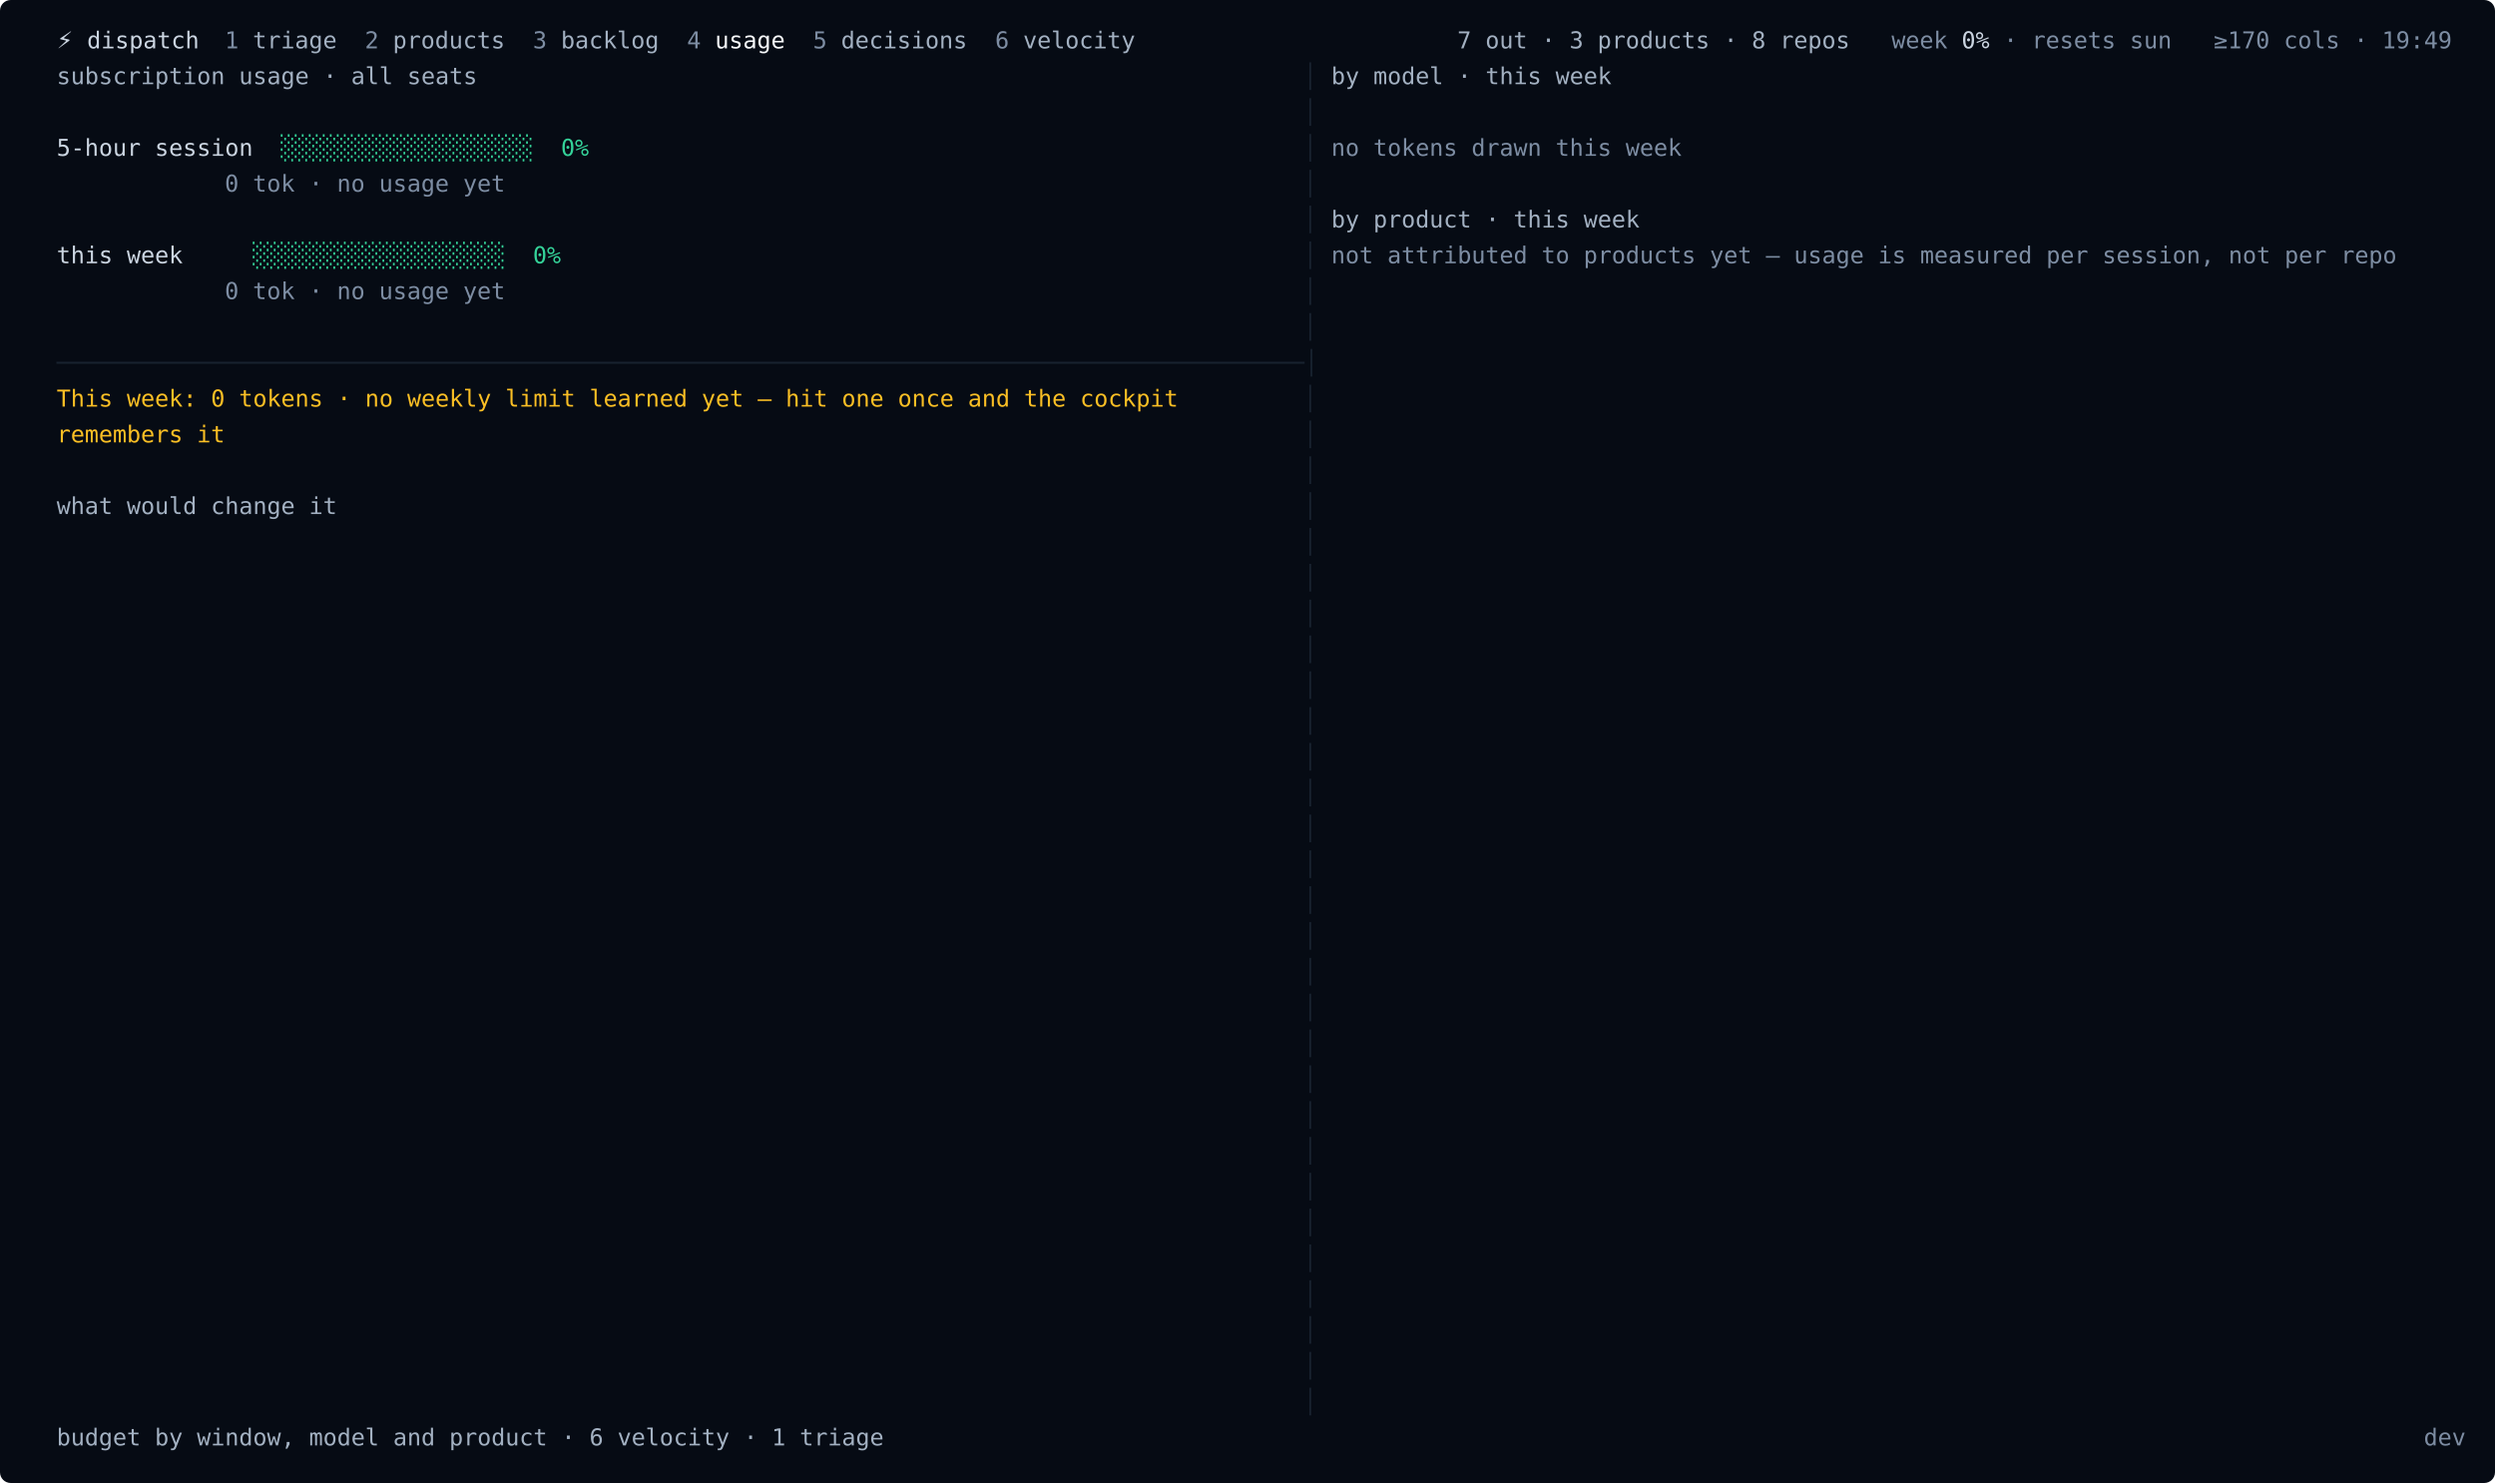
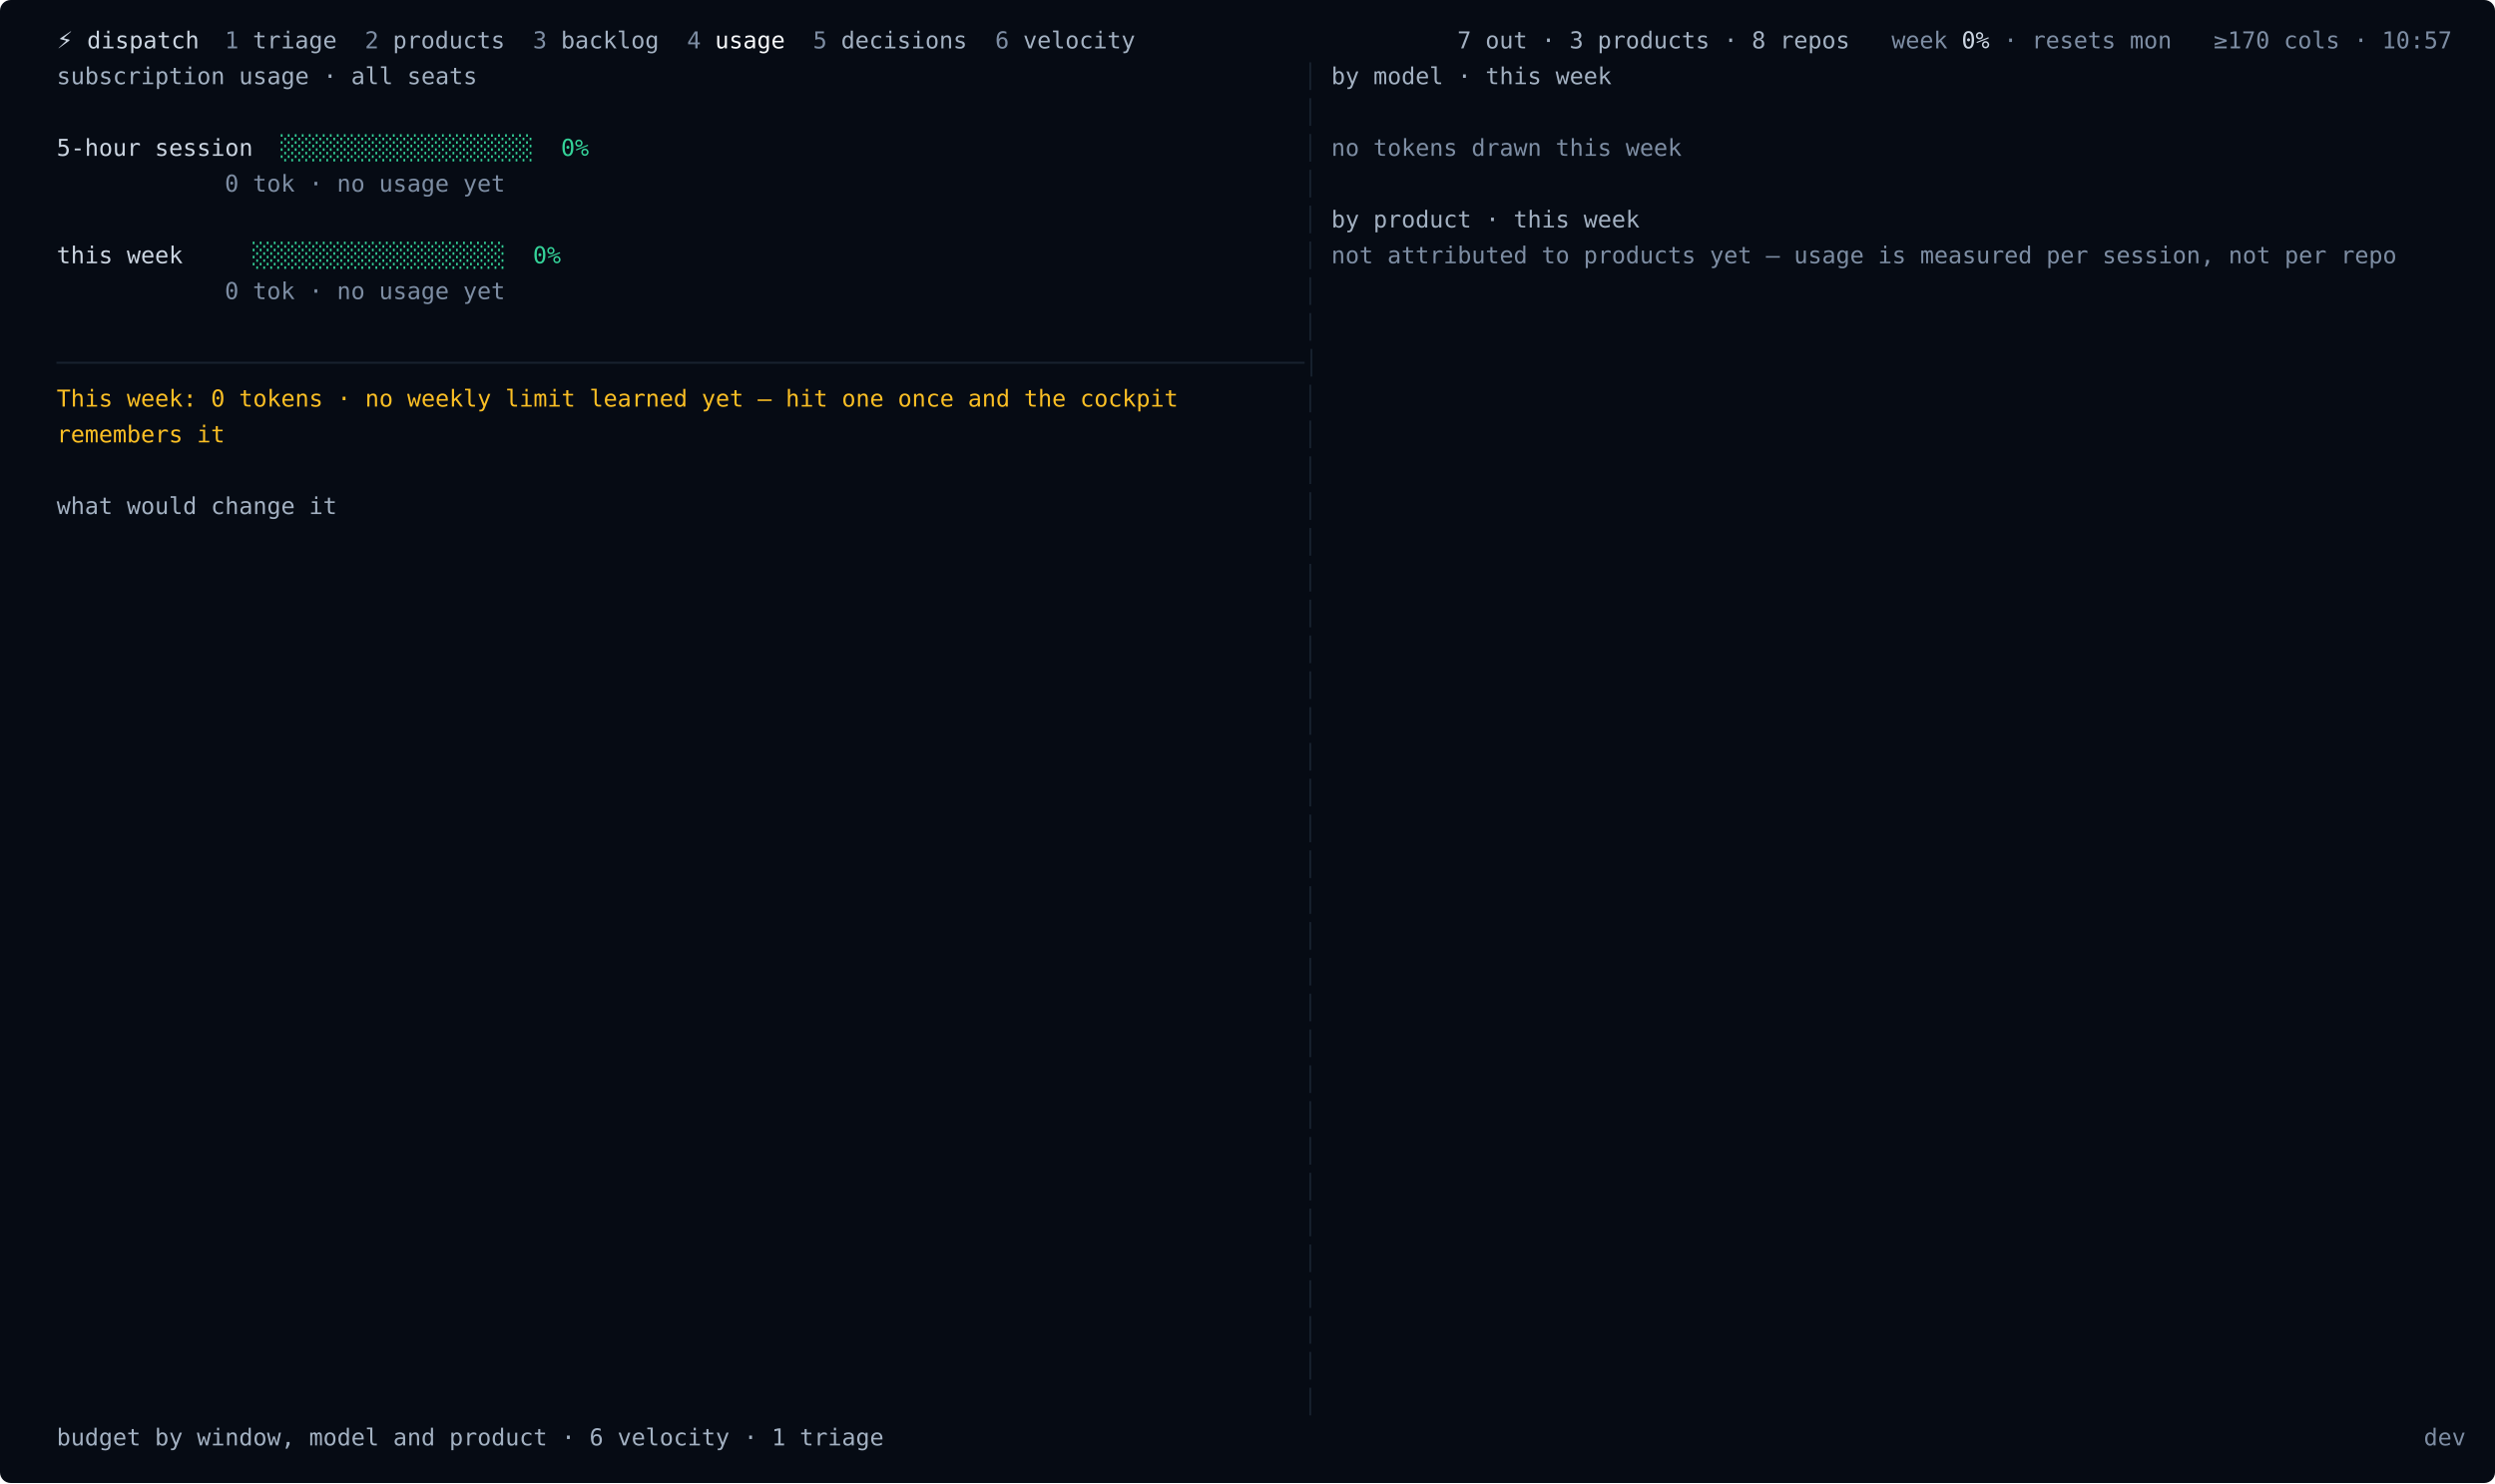
<svg xmlns="http://www.w3.org/2000/svg" width="1393" height="828" viewBox="0 0 1393 828" role="img" aria-label="The usage lens">
  <rect width="1393" height="828" rx="6" fill="#060b14" />
  <g font-family="ui-monospace, SFMono-Regular, Menlo, Consolas, 'DejaVu Sans Mono', monospace" font-size="13.0" xml:space="preserve">
    <text xml:space="preserve" y="27.00" fill="#e2e8f0">
      <tspan x="16.00">  </tspan>
      <tspan x="31.64" fill="#cbd5e1">⚡ dispatch</tspan>
      <tspan x="109.84">  </tspan>
      <tspan x="125.48" fill="#7d8da3">1 </tspan>
      <tspan x="141.12" fill="#a3b1c2">triage</tspan>
      <tspan x="188.04">  </tspan>
      <tspan x="203.68" fill="#7d8da3">2 </tspan>
      <tspan x="219.32" fill="#a3b1c2">products</tspan>
      <tspan x="281.88">  </tspan>
      <tspan x="297.52" fill="#7d8da3">3 </tspan>
      <tspan x="313.16" fill="#a3b1c2">backlog</tspan>
      <tspan x="367.90">  </tspan>
      <tspan x="383.54" fill="#7d8da3">4 </tspan>
      <tspan x="399.18" fill="#f8fafc">usage</tspan>
      <tspan x="438.28">  </tspan>
      <tspan x="453.92" fill="#7d8da3">5 </tspan>
      <tspan x="469.56" fill="#a3b1c2">decisions</tspan>
      <tspan x="539.94">  </tspan>
      <tspan x="555.58" fill="#7d8da3">6 </tspan>
      <tspan x="571.22" fill="#a3b1c2">velocity</tspan>
      <tspan x="633.78">                       </tspan>
      <tspan x="813.64" fill="#a3b1c2">7 out · 3 products · 8 repos</tspan>
      <tspan x="1032.60">   </tspan>
      <tspan x="1056.06" fill="#7d8da3">week </tspan>
      <tspan x="1095.16" fill="#cbd5e1">0%</tspan>
-       <tspan x="1110.80" fill="#7d8da3"> · resets sun</tspan>
+       <tspan x="1110.80" fill="#7d8da3"> · resets mon</tspan>
      <tspan x="1212.46">   </tspan>
-       <tspan x="1235.92" fill="#7d8da3">≥170 cols · 19:49</tspan>
+       <tspan x="1235.92" fill="#7d8da3">≥170 cols · 10:57</tspan>
    </text>
    <text xml:space="preserve" y="47.00" fill="#e2e8f0">
      <tspan x="16.00">  </tspan>
      <tspan x="31.64" fill="#a3b1c2">subscription usage · all seats</tspan>
      <tspan x="266.24">                                                           </tspan>
      <tspan x="727.62" fill="#18222f">│</tspan>
      <tspan x="735.44"> </tspan>
      <tspan x="743.26" fill="#a3b1c2">by model · this week</tspan>
    </text>
    <text xml:space="preserve" y="67.00" fill="#e2e8f0">
      <tspan x="16.00">                                                                                           </tspan>
      <tspan x="727.62" fill="#18222f">│</tspan>
    </text>
    <text xml:space="preserve" y="87.00" fill="#e2e8f0">
      <tspan x="16.00">  </tspan>
      <tspan x="31.64" fill="#cbd5e1">5-hour session</tspan>
      <tspan x="141.12">  </tspan>
      <tspan x="156.76" fill="#34d399">░░░░░░░░░░░░░░░░░░</tspan>
      <tspan x="297.52">  </tspan>
      <tspan x="313.16" fill="#34d399">0%</tspan>
      <tspan x="328.80">                                                   </tspan>
      <tspan x="727.62" fill="#18222f">│</tspan>
      <tspan x="735.44"> </tspan>
      <tspan x="743.26" fill="#7d8da3">no tokens drawn this week</tspan>
    </text>
    <text xml:space="preserve" y="107.00" fill="#e2e8f0">
      <tspan x="16.00">              </tspan>
      <tspan x="125.48" fill="#7d8da3">0 tok · no usage yet</tspan>
      <tspan x="281.88">                                                         </tspan>
      <tspan x="727.62" fill="#18222f">│</tspan>
    </text>
    <text xml:space="preserve" y="127.00" fill="#e2e8f0">
      <tspan x="16.00">                                                                                           </tspan>
      <tspan x="727.62" fill="#18222f">│</tspan>
      <tspan x="735.44"> </tspan>
      <tspan x="743.26" fill="#a3b1c2">by product · this week</tspan>
    </text>
    <text xml:space="preserve" y="147.00" fill="#e2e8f0">
      <tspan x="16.00">  </tspan>
      <tspan x="31.64" fill="#cbd5e1">this week   </tspan>
      <tspan x="125.48">  </tspan>
      <tspan x="141.12" fill="#34d399">░░░░░░░░░░░░░░░░░░</tspan>
      <tspan x="281.88">  </tspan>
      <tspan x="297.52" fill="#34d399">0%</tspan>
      <tspan x="313.16">                                                     </tspan>
      <tspan x="727.62" fill="#18222f">│</tspan>
      <tspan x="735.44"> </tspan>
      <tspan x="743.26" fill="#7d8da3">not attributed to products yet — usage is measured per session, not per repo</tspan>
    </text>
    <text xml:space="preserve" y="167.00" fill="#e2e8f0">
      <tspan x="16.00">              </tspan>
      <tspan x="125.48" fill="#7d8da3">0 tok · no usage yet</tspan>
      <tspan x="281.88">                                                         </tspan>
      <tspan x="727.62" fill="#18222f">│</tspan>
    </text>
    <text xml:space="preserve" y="187.00" fill="#e2e8f0">
      <tspan x="16.00">                                                                                           </tspan>
      <tspan x="727.62" fill="#18222f">│</tspan>
    </text>
    <text xml:space="preserve" y="207.00" fill="#e2e8f0">
      <tspan x="16.00">  </tspan>
      <tspan x="31.64" fill="#18222f">─────────────────────────────────────────────────────────────────────────────────────────│</tspan>
    </text>
    <text xml:space="preserve" y="227.00" fill="#e2e8f0">
      <tspan x="16.00">  </tspan>
      <tspan x="31.64" fill="#fbbf24">This week: 0 tokens · no weekly limit learned yet — hit one once and the cockpit</tspan>
      <tspan x="657.24">         </tspan>
      <tspan x="727.62" fill="#18222f">│</tspan>
    </text>
    <text xml:space="preserve" y="247.00" fill="#e2e8f0">
      <tspan x="16.00">  </tspan>
      <tspan x="31.64" fill="#fbbf24">remembers it</tspan>
      <tspan x="125.48">                                                                             </tspan>
      <tspan x="727.62" fill="#18222f">│</tspan>
    </text>
    <text xml:space="preserve" y="267.00" fill="#e2e8f0">
      <tspan x="16.00">                                                                                           </tspan>
      <tspan x="727.62" fill="#18222f">│</tspan>
    </text>
    <text xml:space="preserve" y="287.00" fill="#e2e8f0">
      <tspan x="16.00">  </tspan>
      <tspan x="31.64" fill="#a3b1c2">what would change it</tspan>
      <tspan x="188.04">                                                                     </tspan>
      <tspan x="727.62" fill="#18222f">│</tspan>
    </text>
    <text xml:space="preserve" y="307.00" fill="#e2e8f0">
      <tspan x="16.00">                                                                                           </tspan>
      <tspan x="727.62" fill="#18222f">│</tspan>
    </text>
    <text xml:space="preserve" y="327.00" fill="#e2e8f0">
      <tspan x="16.00">                                                                                           </tspan>
      <tspan x="727.62" fill="#18222f">│</tspan>
    </text>
    <text xml:space="preserve" y="347.00" fill="#e2e8f0">
      <tspan x="16.00">                                                                                           </tspan>
      <tspan x="727.62" fill="#18222f">│</tspan>
    </text>
    <text xml:space="preserve" y="367.00" fill="#e2e8f0">
      <tspan x="16.00">                                                                                           </tspan>
      <tspan x="727.62" fill="#18222f">│</tspan>
    </text>
    <text xml:space="preserve" y="387.00" fill="#e2e8f0">
      <tspan x="16.00">                                                                                           </tspan>
      <tspan x="727.62" fill="#18222f">│</tspan>
    </text>
    <text xml:space="preserve" y="407.00" fill="#e2e8f0">
      <tspan x="16.00">                                                                                           </tspan>
      <tspan x="727.62" fill="#18222f">│</tspan>
    </text>
    <text xml:space="preserve" y="427.00" fill="#e2e8f0">
      <tspan x="16.00">                                                                                           </tspan>
      <tspan x="727.62" fill="#18222f">│</tspan>
    </text>
    <text xml:space="preserve" y="447.00" fill="#e2e8f0">
      <tspan x="16.00">                                                                                           </tspan>
      <tspan x="727.62" fill="#18222f">│</tspan>
    </text>
    <text xml:space="preserve" y="467.00" fill="#e2e8f0">
      <tspan x="16.00">                                                                                           </tspan>
      <tspan x="727.62" fill="#18222f">│</tspan>
    </text>
    <text xml:space="preserve" y="487.00" fill="#e2e8f0">
      <tspan x="16.00">                                                                                           </tspan>
      <tspan x="727.62" fill="#18222f">│</tspan>
    </text>
    <text xml:space="preserve" y="507.00" fill="#e2e8f0">
      <tspan x="16.00">                                                                                           </tspan>
      <tspan x="727.62" fill="#18222f">│</tspan>
    </text>
    <text xml:space="preserve" y="527.00" fill="#e2e8f0">
      <tspan x="16.00">                                                                                           </tspan>
      <tspan x="727.62" fill="#18222f">│</tspan>
    </text>
    <text xml:space="preserve" y="547.00" fill="#e2e8f0">
      <tspan x="16.00">                                                                                           </tspan>
      <tspan x="727.62" fill="#18222f">│</tspan>
    </text>
    <text xml:space="preserve" y="567.00" fill="#e2e8f0">
      <tspan x="16.00">                                                                                           </tspan>
      <tspan x="727.62" fill="#18222f">│</tspan>
    </text>
    <text xml:space="preserve" y="587.00" fill="#e2e8f0">
      <tspan x="16.00">                                                                                           </tspan>
      <tspan x="727.62" fill="#18222f">│</tspan>
    </text>
    <text xml:space="preserve" y="607.00" fill="#e2e8f0">
      <tspan x="16.00">                                                                                           </tspan>
      <tspan x="727.62" fill="#18222f">│</tspan>
    </text>
    <text xml:space="preserve" y="627.00" fill="#e2e8f0">
      <tspan x="16.00">                                                                                           </tspan>
      <tspan x="727.62" fill="#18222f">│</tspan>
    </text>
    <text xml:space="preserve" y="647.00" fill="#e2e8f0">
      <tspan x="16.00">                                                                                           </tspan>
      <tspan x="727.62" fill="#18222f">│</tspan>
    </text>
    <text xml:space="preserve" y="667.00" fill="#e2e8f0">
      <tspan x="16.00">                                                                                           </tspan>
      <tspan x="727.62" fill="#18222f">│</tspan>
    </text>
    <text xml:space="preserve" y="687.00" fill="#e2e8f0">
      <tspan x="16.00">                                                                                           </tspan>
      <tspan x="727.62" fill="#18222f">│</tspan>
    </text>
    <text xml:space="preserve" y="707.00" fill="#e2e8f0">
      <tspan x="16.00">                                                                                           </tspan>
      <tspan x="727.62" fill="#18222f">│</tspan>
    </text>
    <text xml:space="preserve" y="727.00" fill="#e2e8f0">
      <tspan x="16.00">                                                                                           </tspan>
      <tspan x="727.62" fill="#18222f">│</tspan>
    </text>
    <text xml:space="preserve" y="747.00" fill="#e2e8f0">
      <tspan x="16.00">                                                                                           </tspan>
      <tspan x="727.62" fill="#18222f">│</tspan>
    </text>
    <text xml:space="preserve" y="767.00" fill="#e2e8f0">
      <tspan x="16.00">                                                                                           </tspan>
      <tspan x="727.62" fill="#18222f">│</tspan>
    </text>
    <text xml:space="preserve" y="787.00" fill="#e2e8f0">
      <tspan x="16.00">                                                                                           </tspan>
      <tspan x="727.62" fill="#18222f">│</tspan>
    </text>
    <text xml:space="preserve" y="807.00" fill="#e2e8f0">
      <tspan x="16.00">  </tspan>
      <tspan x="31.64" fill="#a3b1c2">budget by window, model and product · 6 velocity · 1 triage</tspan>
      <tspan x="493.02">                                                                                                              </tspan>
      <tspan x="1353.22" fill="#7d8da3">dev</tspan>
    </text>
  </g>
</svg>
